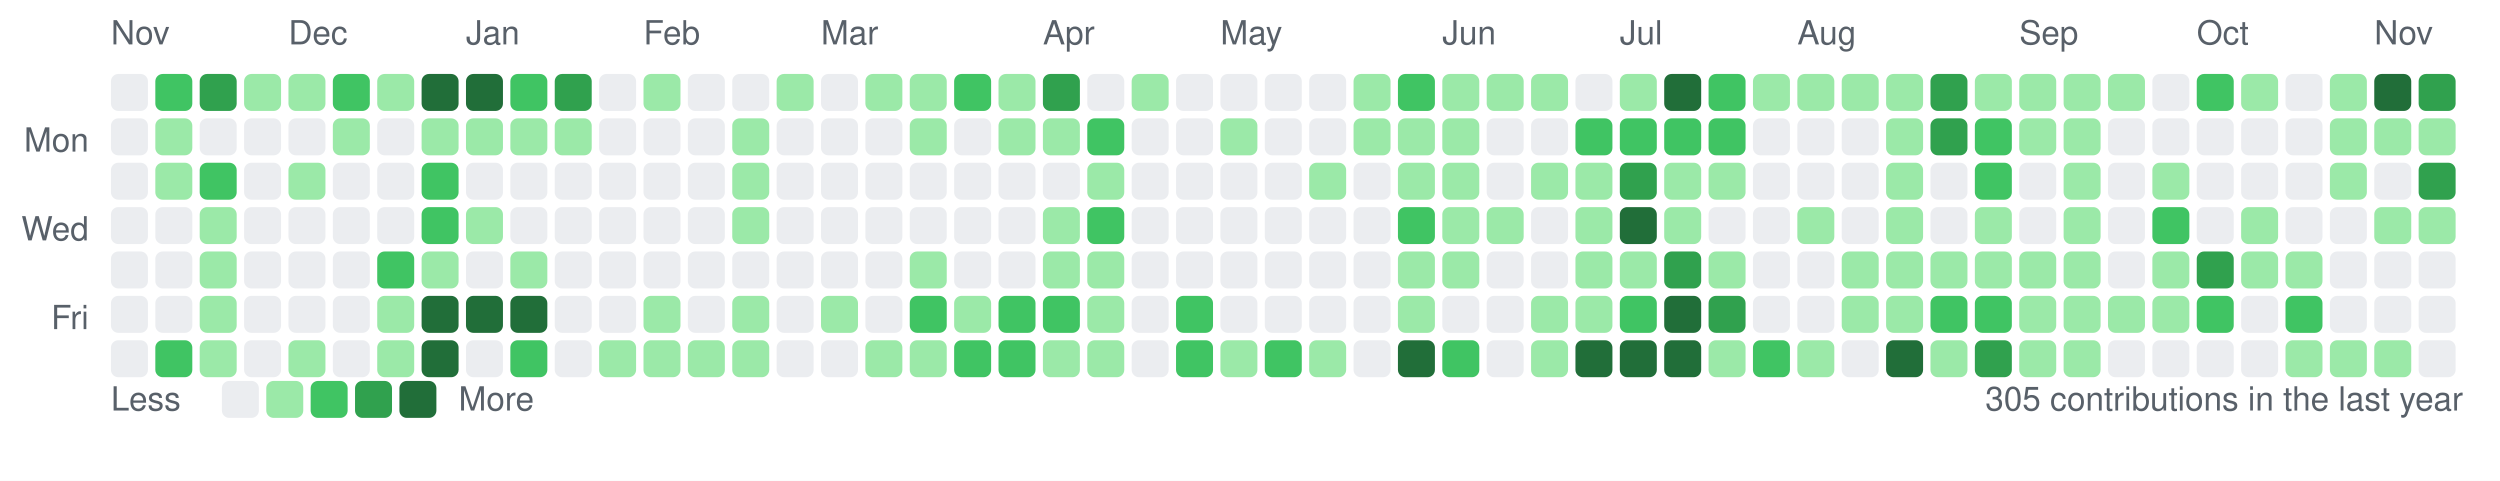
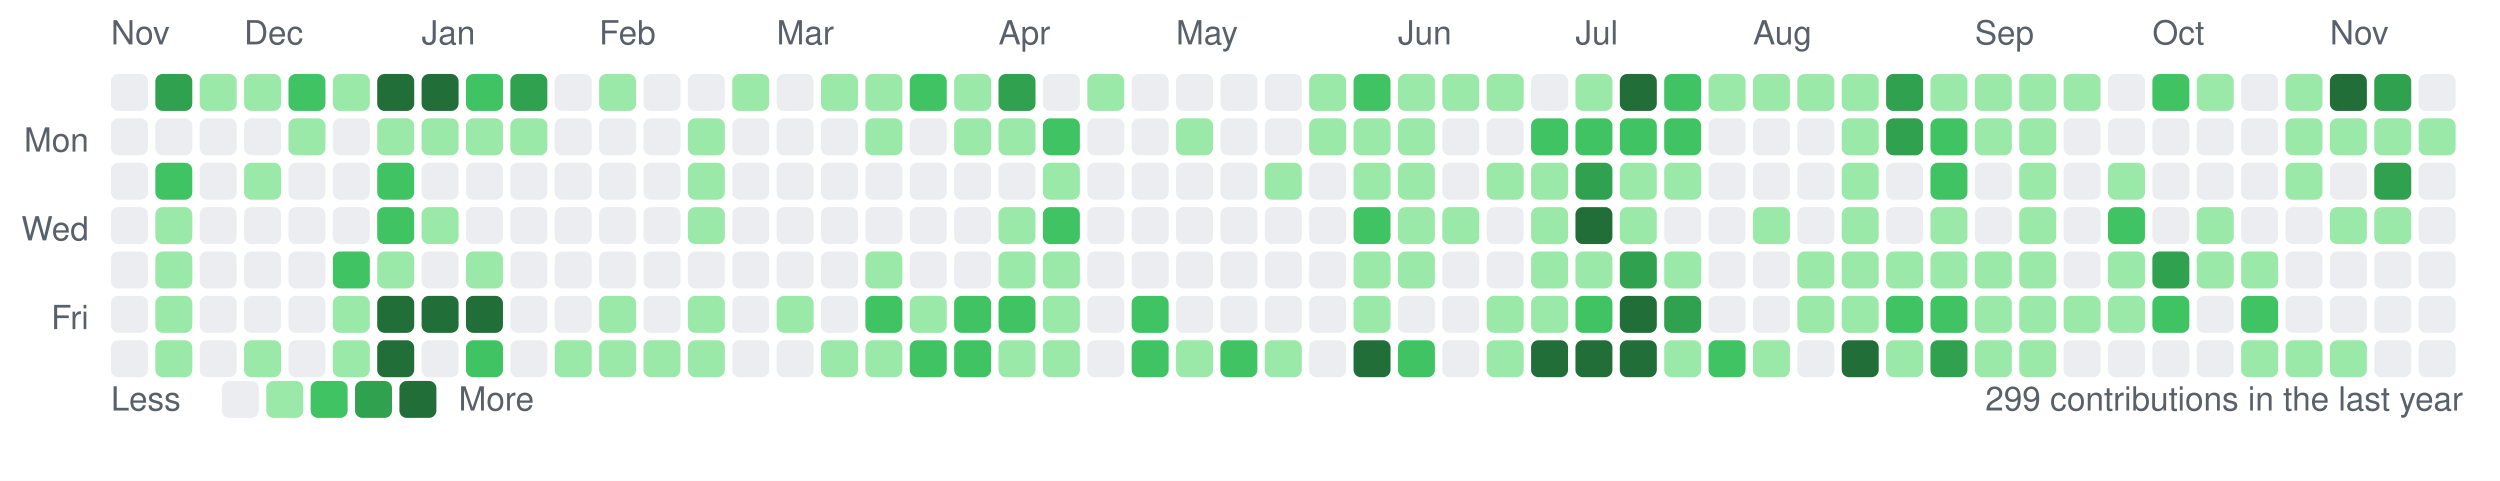
<svg xmlns="http://www.w3.org/2000/svg" width="676" height="130" viewBox="0 0 676 130" role="img" aria-label="cgycorey contribution graph">
  <rect width="676" height="130" fill="#ffffff" />
  <text x="24" y="41" font-size="9" text-anchor="end" fill="#586069" font-family="-apple-system,BlinkMacSystemFont,Segoe UI,Helvetica,Arial,sans-serif">Mon</text>
  <text x="24" y="65" font-size="9" text-anchor="end" fill="#586069" font-family="-apple-system,BlinkMacSystemFont,Segoe UI,Helvetica,Arial,sans-serif">Wed</text>
  <text x="24" y="89" font-size="9" text-anchor="end" fill="#586069" font-family="-apple-system,BlinkMacSystemFont,Segoe UI,Helvetica,Arial,sans-serif">Fri</text>
  <rect x="30" y="20" width="10" height="10" rx="2" fill="#ebedf0" />
  <rect x="30" y="32" width="10" height="10" rx="2" fill="#ebedf0" />
  <rect x="30" y="44" width="10" height="10" rx="2" fill="#ebedf0" />
  <rect x="30" y="56" width="10" height="10" rx="2" fill="#ebedf0" />
  <rect x="30" y="68" width="10" height="10" rx="2" fill="#ebedf0" />
  <rect x="30" y="80" width="10" height="10" rx="2" fill="#ebedf0" />
  <rect x="30" y="92" width="10" height="10" rx="2" fill="#ebedf0" />
-   <rect x="42" y="20" width="10" height="10" rx="2" fill="#40c463" />
-   <rect x="42" y="32" width="10" height="10" rx="2" fill="#9be9a8" />
-   <rect x="42" y="44" width="10" height="10" rx="2" fill="#9be9a8" />
-   <rect x="42" y="56" width="10" height="10" rx="2" fill="#ebedf0" />
-   <rect x="42" y="68" width="10" height="10" rx="2" fill="#ebedf0" />
-   <rect x="42" y="80" width="10" height="10" rx="2" fill="#ebedf0" />
-   <rect x="42" y="92" width="10" height="10" rx="2" fill="#40c463" />
-   <rect x="54" y="20" width="10" height="10" rx="2" fill="#30a14e" />
+   <rect x="42" y="20" width="10" height="10" rx="2" fill="#30a14e" />
+   <rect x="42" y="32" width="10" height="10" rx="2" fill="#ebedf0" />
+   <rect x="42" y="44" width="10" height="10" rx="2" fill="#40c463" />
+   <rect x="42" y="56" width="10" height="10" rx="2" fill="#9be9a8" />
+   <rect x="42" y="68" width="10" height="10" rx="2" fill="#9be9a8" />
+   <rect x="42" y="80" width="10" height="10" rx="2" fill="#9be9a8" />
+   <rect x="42" y="92" width="10" height="10" rx="2" fill="#9be9a8" />
+   <rect x="54" y="20" width="10" height="10" rx="2" fill="#9be9a8" />
  <rect x="54" y="32" width="10" height="10" rx="2" fill="#ebedf0" />
-   <rect x="54" y="44" width="10" height="10" rx="2" fill="#40c463" />
-   <rect x="54" y="56" width="10" height="10" rx="2" fill="#9be9a8" />
-   <rect x="54" y="68" width="10" height="10" rx="2" fill="#9be9a8" />
-   <rect x="54" y="80" width="10" height="10" rx="2" fill="#9be9a8" />
-   <rect x="54" y="92" width="10" height="10" rx="2" fill="#9be9a8" />
+   <rect x="54" y="44" width="10" height="10" rx="2" fill="#ebedf0" />
+   <rect x="54" y="56" width="10" height="10" rx="2" fill="#ebedf0" />
+   <rect x="54" y="68" width="10" height="10" rx="2" fill="#ebedf0" />
+   <rect x="54" y="80" width="10" height="10" rx="2" fill="#ebedf0" />
+   <rect x="54" y="92" width="10" height="10" rx="2" fill="#ebedf0" />
  <rect x="66" y="20" width="10" height="10" rx="2" fill="#9be9a8" />
  <rect x="66" y="32" width="10" height="10" rx="2" fill="#ebedf0" />
-   <rect x="66" y="44" width="10" height="10" rx="2" fill="#ebedf0" />
+   <rect x="66" y="44" width="10" height="10" rx="2" fill="#9be9a8" />
  <rect x="66" y="56" width="10" height="10" rx="2" fill="#ebedf0" />
  <rect x="66" y="68" width="10" height="10" rx="2" fill="#ebedf0" />
  <rect x="66" y="80" width="10" height="10" rx="2" fill="#ebedf0" />
-   <rect x="66" y="92" width="10" height="10" rx="2" fill="#ebedf0" />
-   <rect x="78" y="20" width="10" height="10" rx="2" fill="#9be9a8" />
-   <rect x="78" y="32" width="10" height="10" rx="2" fill="#ebedf0" />
-   <rect x="78" y="44" width="10" height="10" rx="2" fill="#9be9a8" />
+   <rect x="66" y="92" width="10" height="10" rx="2" fill="#9be9a8" />
+   <rect x="78" y="20" width="10" height="10" rx="2" fill="#40c463" />
+   <rect x="78" y="32" width="10" height="10" rx="2" fill="#9be9a8" />
+   <rect x="78" y="44" width="10" height="10" rx="2" fill="#ebedf0" />
  <rect x="78" y="56" width="10" height="10" rx="2" fill="#ebedf0" />
  <rect x="78" y="68" width="10" height="10" rx="2" fill="#ebedf0" />
  <rect x="78" y="80" width="10" height="10" rx="2" fill="#ebedf0" />
-   <rect x="78" y="92" width="10" height="10" rx="2" fill="#9be9a8" />
-   <rect x="90" y="20" width="10" height="10" rx="2" fill="#40c463" />
-   <rect x="90" y="32" width="10" height="10" rx="2" fill="#9be9a8" />
+   <rect x="78" y="92" width="10" height="10" rx="2" fill="#ebedf0" />
+   <rect x="90" y="20" width="10" height="10" rx="2" fill="#9be9a8" />
+   <rect x="90" y="32" width="10" height="10" rx="2" fill="#ebedf0" />
  <rect x="90" y="44" width="10" height="10" rx="2" fill="#ebedf0" />
  <rect x="90" y="56" width="10" height="10" rx="2" fill="#ebedf0" />
-   <rect x="90" y="68" width="10" height="10" rx="2" fill="#ebedf0" />
-   <rect x="90" y="80" width="10" height="10" rx="2" fill="#ebedf0" />
-   <rect x="90" y="92" width="10" height="10" rx="2" fill="#ebedf0" />
-   <rect x="102" y="20" width="10" height="10" rx="2" fill="#9be9a8" />
-   <rect x="102" y="32" width="10" height="10" rx="2" fill="#ebedf0" />
-   <rect x="102" y="44" width="10" height="10" rx="2" fill="#ebedf0" />
-   <rect x="102" y="56" width="10" height="10" rx="2" fill="#ebedf0" />
-   <rect x="102" y="68" width="10" height="10" rx="2" fill="#40c463" />
-   <rect x="102" y="80" width="10" height="10" rx="2" fill="#9be9a8" />
-   <rect x="102" y="92" width="10" height="10" rx="2" fill="#9be9a8" />
+   <rect x="90" y="68" width="10" height="10" rx="2" fill="#40c463" />
+   <rect x="90" y="80" width="10" height="10" rx="2" fill="#9be9a8" />
+   <rect x="90" y="92" width="10" height="10" rx="2" fill="#9be9a8" />
+   <rect x="102" y="20" width="10" height="10" rx="2" fill="#216e39" />
+   <rect x="102" y="32" width="10" height="10" rx="2" fill="#9be9a8" />
+   <rect x="102" y="44" width="10" height="10" rx="2" fill="#40c463" />
+   <rect x="102" y="56" width="10" height="10" rx="2" fill="#40c463" />
+   <rect x="102" y="68" width="10" height="10" rx="2" fill="#9be9a8" />
+   <rect x="102" y="80" width="10" height="10" rx="2" fill="#216e39" />
+   <rect x="102" y="92" width="10" height="10" rx="2" fill="#216e39" />
  <rect x="114" y="20" width="10" height="10" rx="2" fill="#216e39" />
  <rect x="114" y="32" width="10" height="10" rx="2" fill="#9be9a8" />
-   <rect x="114" y="44" width="10" height="10" rx="2" fill="#40c463" />
-   <rect x="114" y="56" width="10" height="10" rx="2" fill="#40c463" />
-   <rect x="114" y="68" width="10" height="10" rx="2" fill="#9be9a8" />
+   <rect x="114" y="44" width="10" height="10" rx="2" fill="#ebedf0" />
+   <rect x="114" y="56" width="10" height="10" rx="2" fill="#9be9a8" />
+   <rect x="114" y="68" width="10" height="10" rx="2" fill="#ebedf0" />
  <rect x="114" y="80" width="10" height="10" rx="2" fill="#216e39" />
-   <rect x="114" y="92" width="10" height="10" rx="2" fill="#216e39" />
-   <rect x="126" y="20" width="10" height="10" rx="2" fill="#216e39" />
+   <rect x="114" y="92" width="10" height="10" rx="2" fill="#ebedf0" />
+   <rect x="126" y="20" width="10" height="10" rx="2" fill="#40c463" />
  <rect x="126" y="32" width="10" height="10" rx="2" fill="#9be9a8" />
  <rect x="126" y="44" width="10" height="10" rx="2" fill="#ebedf0" />
-   <rect x="126" y="56" width="10" height="10" rx="2" fill="#9be9a8" />
-   <rect x="126" y="68" width="10" height="10" rx="2" fill="#ebedf0" />
+   <rect x="126" y="56" width="10" height="10" rx="2" fill="#ebedf0" />
+   <rect x="126" y="68" width="10" height="10" rx="2" fill="#9be9a8" />
  <rect x="126" y="80" width="10" height="10" rx="2" fill="#216e39" />
-   <rect x="126" y="92" width="10" height="10" rx="2" fill="#ebedf0" />
-   <rect x="138" y="20" width="10" height="10" rx="2" fill="#40c463" />
+   <rect x="126" y="92" width="10" height="10" rx="2" fill="#40c463" />
+   <rect x="138" y="20" width="10" height="10" rx="2" fill="#30a14e" />
  <rect x="138" y="32" width="10" height="10" rx="2" fill="#9be9a8" />
  <rect x="138" y="44" width="10" height="10" rx="2" fill="#ebedf0" />
  <rect x="138" y="56" width="10" height="10" rx="2" fill="#ebedf0" />
-   <rect x="138" y="68" width="10" height="10" rx="2" fill="#9be9a8" />
-   <rect x="138" y="80" width="10" height="10" rx="2" fill="#216e39" />
-   <rect x="138" y="92" width="10" height="10" rx="2" fill="#40c463" />
-   <rect x="150" y="20" width="10" height="10" rx="2" fill="#30a14e" />
-   <rect x="150" y="32" width="10" height="10" rx="2" fill="#9be9a8" />
+   <rect x="138" y="68" width="10" height="10" rx="2" fill="#ebedf0" />
+   <rect x="138" y="80" width="10" height="10" rx="2" fill="#ebedf0" />
+   <rect x="138" y="92" width="10" height="10" rx="2" fill="#ebedf0" />
+   <rect x="150" y="20" width="10" height="10" rx="2" fill="#ebedf0" />
+   <rect x="150" y="32" width="10" height="10" rx="2" fill="#ebedf0" />
  <rect x="150" y="44" width="10" height="10" rx="2" fill="#ebedf0" />
  <rect x="150" y="56" width="10" height="10" rx="2" fill="#ebedf0" />
  <rect x="150" y="68" width="10" height="10" rx="2" fill="#ebedf0" />
  <rect x="150" y="80" width="10" height="10" rx="2" fill="#ebedf0" />
-   <rect x="150" y="92" width="10" height="10" rx="2" fill="#ebedf0" />
-   <rect x="162" y="20" width="10" height="10" rx="2" fill="#ebedf0" />
+   <rect x="150" y="92" width="10" height="10" rx="2" fill="#9be9a8" />
+   <rect x="162" y="20" width="10" height="10" rx="2" fill="#9be9a8" />
  <rect x="162" y="32" width="10" height="10" rx="2" fill="#ebedf0" />
  <rect x="162" y="44" width="10" height="10" rx="2" fill="#ebedf0" />
  <rect x="162" y="56" width="10" height="10" rx="2" fill="#ebedf0" />
  <rect x="162" y="68" width="10" height="10" rx="2" fill="#ebedf0" />
-   <rect x="162" y="80" width="10" height="10" rx="2" fill="#ebedf0" />
+   <rect x="162" y="80" width="10" height="10" rx="2" fill="#9be9a8" />
  <rect x="162" y="92" width="10" height="10" rx="2" fill="#9be9a8" />
-   <rect x="174" y="20" width="10" height="10" rx="2" fill="#9be9a8" />
+   <rect x="174" y="20" width="10" height="10" rx="2" fill="#ebedf0" />
  <rect x="174" y="32" width="10" height="10" rx="2" fill="#ebedf0" />
  <rect x="174" y="44" width="10" height="10" rx="2" fill="#ebedf0" />
  <rect x="174" y="56" width="10" height="10" rx="2" fill="#ebedf0" />
  <rect x="174" y="68" width="10" height="10" rx="2" fill="#ebedf0" />
-   <rect x="174" y="80" width="10" height="10" rx="2" fill="#9be9a8" />
+   <rect x="174" y="80" width="10" height="10" rx="2" fill="#ebedf0" />
  <rect x="174" y="92" width="10" height="10" rx="2" fill="#9be9a8" />
  <rect x="186" y="20" width="10" height="10" rx="2" fill="#ebedf0" />
-   <rect x="186" y="32" width="10" height="10" rx="2" fill="#ebedf0" />
-   <rect x="186" y="44" width="10" height="10" rx="2" fill="#ebedf0" />
-   <rect x="186" y="56" width="10" height="10" rx="2" fill="#ebedf0" />
+   <rect x="186" y="32" width="10" height="10" rx="2" fill="#9be9a8" />
+   <rect x="186" y="44" width="10" height="10" rx="2" fill="#9be9a8" />
+   <rect x="186" y="56" width="10" height="10" rx="2" fill="#9be9a8" />
  <rect x="186" y="68" width="10" height="10" rx="2" fill="#ebedf0" />
-   <rect x="186" y="80" width="10" height="10" rx="2" fill="#ebedf0" />
+   <rect x="186" y="80" width="10" height="10" rx="2" fill="#9be9a8" />
  <rect x="186" y="92" width="10" height="10" rx="2" fill="#9be9a8" />
-   <rect x="198" y="20" width="10" height="10" rx="2" fill="#ebedf0" />
-   <rect x="198" y="32" width="10" height="10" rx="2" fill="#9be9a8" />
-   <rect x="198" y="44" width="10" height="10" rx="2" fill="#9be9a8" />
-   <rect x="198" y="56" width="10" height="10" rx="2" fill="#9be9a8" />
+   <rect x="198" y="20" width="10" height="10" rx="2" fill="#9be9a8" />
+   <rect x="198" y="32" width="10" height="10" rx="2" fill="#ebedf0" />
+   <rect x="198" y="44" width="10" height="10" rx="2" fill="#ebedf0" />
+   <rect x="198" y="56" width="10" height="10" rx="2" fill="#ebedf0" />
  <rect x="198" y="68" width="10" height="10" rx="2" fill="#ebedf0" />
-   <rect x="198" y="80" width="10" height="10" rx="2" fill="#9be9a8" />
-   <rect x="198" y="92" width="10" height="10" rx="2" fill="#9be9a8" />
-   <rect x="210" y="20" width="10" height="10" rx="2" fill="#9be9a8" />
+   <rect x="198" y="80" width="10" height="10" rx="2" fill="#ebedf0" />
+   <rect x="198" y="92" width="10" height="10" rx="2" fill="#ebedf0" />
+   <rect x="210" y="20" width="10" height="10" rx="2" fill="#ebedf0" />
  <rect x="210" y="32" width="10" height="10" rx="2" fill="#ebedf0" />
  <rect x="210" y="44" width="10" height="10" rx="2" fill="#ebedf0" />
  <rect x="210" y="56" width="10" height="10" rx="2" fill="#ebedf0" />
  <rect x="210" y="68" width="10" height="10" rx="2" fill="#ebedf0" />
-   <rect x="210" y="80" width="10" height="10" rx="2" fill="#ebedf0" />
+   <rect x="210" y="80" width="10" height="10" rx="2" fill="#9be9a8" />
  <rect x="210" y="92" width="10" height="10" rx="2" fill="#ebedf0" />
-   <rect x="222" y="20" width="10" height="10" rx="2" fill="#ebedf0" />
+   <rect x="222" y="20" width="10" height="10" rx="2" fill="#9be9a8" />
  <rect x="222" y="32" width="10" height="10" rx="2" fill="#ebedf0" />
  <rect x="222" y="44" width="10" height="10" rx="2" fill="#ebedf0" />
  <rect x="222" y="56" width="10" height="10" rx="2" fill="#ebedf0" />
  <rect x="222" y="68" width="10" height="10" rx="2" fill="#ebedf0" />
-   <rect x="222" y="80" width="10" height="10" rx="2" fill="#9be9a8" />
-   <rect x="222" y="92" width="10" height="10" rx="2" fill="#ebedf0" />
+   <rect x="222" y="80" width="10" height="10" rx="2" fill="#ebedf0" />
+   <rect x="222" y="92" width="10" height="10" rx="2" fill="#9be9a8" />
  <rect x="234" y="20" width="10" height="10" rx="2" fill="#9be9a8" />
-   <rect x="234" y="32" width="10" height="10" rx="2" fill="#ebedf0" />
+   <rect x="234" y="32" width="10" height="10" rx="2" fill="#9be9a8" />
  <rect x="234" y="44" width="10" height="10" rx="2" fill="#ebedf0" />
  <rect x="234" y="56" width="10" height="10" rx="2" fill="#ebedf0" />
-   <rect x="234" y="68" width="10" height="10" rx="2" fill="#ebedf0" />
-   <rect x="234" y="80" width="10" height="10" rx="2" fill="#ebedf0" />
+   <rect x="234" y="68" width="10" height="10" rx="2" fill="#9be9a8" />
+   <rect x="234" y="80" width="10" height="10" rx="2" fill="#40c463" />
  <rect x="234" y="92" width="10" height="10" rx="2" fill="#9be9a8" />
-   <rect x="246" y="20" width="10" height="10" rx="2" fill="#9be9a8" />
-   <rect x="246" y="32" width="10" height="10" rx="2" fill="#9be9a8" />
+   <rect x="246" y="20" width="10" height="10" rx="2" fill="#40c463" />
+   <rect x="246" y="32" width="10" height="10" rx="2" fill="#ebedf0" />
  <rect x="246" y="44" width="10" height="10" rx="2" fill="#ebedf0" />
  <rect x="246" y="56" width="10" height="10" rx="2" fill="#ebedf0" />
-   <rect x="246" y="68" width="10" height="10" rx="2" fill="#9be9a8" />
-   <rect x="246" y="80" width="10" height="10" rx="2" fill="#40c463" />
-   <rect x="246" y="92" width="10" height="10" rx="2" fill="#9be9a8" />
-   <rect x="258" y="20" width="10" height="10" rx="2" fill="#40c463" />
-   <rect x="258" y="32" width="10" height="10" rx="2" fill="#ebedf0" />
+   <rect x="246" y="68" width="10" height="10" rx="2" fill="#ebedf0" />
+   <rect x="246" y="80" width="10" height="10" rx="2" fill="#9be9a8" />
+   <rect x="246" y="92" width="10" height="10" rx="2" fill="#40c463" />
+   <rect x="258" y="20" width="10" height="10" rx="2" fill="#9be9a8" />
+   <rect x="258" y="32" width="10" height="10" rx="2" fill="#9be9a8" />
  <rect x="258" y="44" width="10" height="10" rx="2" fill="#ebedf0" />
  <rect x="258" y="56" width="10" height="10" rx="2" fill="#ebedf0" />
  <rect x="258" y="68" width="10" height="10" rx="2" fill="#ebedf0" />
-   <rect x="258" y="80" width="10" height="10" rx="2" fill="#9be9a8" />
+   <rect x="258" y="80" width="10" height="10" rx="2" fill="#40c463" />
  <rect x="258" y="92" width="10" height="10" rx="2" fill="#40c463" />
-   <rect x="270" y="20" width="10" height="10" rx="2" fill="#9be9a8" />
+   <rect x="270" y="20" width="10" height="10" rx="2" fill="#30a14e" />
  <rect x="270" y="32" width="10" height="10" rx="2" fill="#9be9a8" />
  <rect x="270" y="44" width="10" height="10" rx="2" fill="#ebedf0" />
-   <rect x="270" y="56" width="10" height="10" rx="2" fill="#ebedf0" />
-   <rect x="270" y="68" width="10" height="10" rx="2" fill="#ebedf0" />
+   <rect x="270" y="56" width="10" height="10" rx="2" fill="#9be9a8" />
+   <rect x="270" y="68" width="10" height="10" rx="2" fill="#9be9a8" />
  <rect x="270" y="80" width="10" height="10" rx="2" fill="#40c463" />
-   <rect x="270" y="92" width="10" height="10" rx="2" fill="#40c463" />
-   <rect x="282" y="20" width="10" height="10" rx="2" fill="#30a14e" />
-   <rect x="282" y="32" width="10" height="10" rx="2" fill="#9be9a8" />
-   <rect x="282" y="44" width="10" height="10" rx="2" fill="#ebedf0" />
-   <rect x="282" y="56" width="10" height="10" rx="2" fill="#9be9a8" />
+   <rect x="270" y="92" width="10" height="10" rx="2" fill="#9be9a8" />
+   <rect x="282" y="20" width="10" height="10" rx="2" fill="#ebedf0" />
+   <rect x="282" y="32" width="10" height="10" rx="2" fill="#40c463" />
+   <rect x="282" y="44" width="10" height="10" rx="2" fill="#9be9a8" />
+   <rect x="282" y="56" width="10" height="10" rx="2" fill="#40c463" />
  <rect x="282" y="68" width="10" height="10" rx="2" fill="#9be9a8" />
-   <rect x="282" y="80" width="10" height="10" rx="2" fill="#40c463" />
+   <rect x="282" y="80" width="10" height="10" rx="2" fill="#9be9a8" />
  <rect x="282" y="92" width="10" height="10" rx="2" fill="#9be9a8" />
-   <rect x="294" y="20" width="10" height="10" rx="2" fill="#ebedf0" />
-   <rect x="294" y="32" width="10" height="10" rx="2" fill="#40c463" />
-   <rect x="294" y="44" width="10" height="10" rx="2" fill="#9be9a8" />
-   <rect x="294" y="56" width="10" height="10" rx="2" fill="#40c463" />
-   <rect x="294" y="68" width="10" height="10" rx="2" fill="#9be9a8" />
-   <rect x="294" y="80" width="10" height="10" rx="2" fill="#9be9a8" />
-   <rect x="294" y="92" width="10" height="10" rx="2" fill="#9be9a8" />
-   <rect x="306" y="20" width="10" height="10" rx="2" fill="#9be9a8" />
+   <rect x="294" y="20" width="10" height="10" rx="2" fill="#9be9a8" />
+   <rect x="294" y="32" width="10" height="10" rx="2" fill="#ebedf0" />
+   <rect x="294" y="44" width="10" height="10" rx="2" fill="#ebedf0" />
+   <rect x="294" y="56" width="10" height="10" rx="2" fill="#ebedf0" />
+   <rect x="294" y="68" width="10" height="10" rx="2" fill="#ebedf0" />
+   <rect x="294" y="80" width="10" height="10" rx="2" fill="#ebedf0" />
+   <rect x="294" y="92" width="10" height="10" rx="2" fill="#ebedf0" />
+   <rect x="306" y="20" width="10" height="10" rx="2" fill="#ebedf0" />
  <rect x="306" y="32" width="10" height="10" rx="2" fill="#ebedf0" />
  <rect x="306" y="44" width="10" height="10" rx="2" fill="#ebedf0" />
  <rect x="306" y="56" width="10" height="10" rx="2" fill="#ebedf0" />
  <rect x="306" y="68" width="10" height="10" rx="2" fill="#ebedf0" />
-   <rect x="306" y="80" width="10" height="10" rx="2" fill="#ebedf0" />
-   <rect x="306" y="92" width="10" height="10" rx="2" fill="#ebedf0" />
+   <rect x="306" y="80" width="10" height="10" rx="2" fill="#40c463" />
+   <rect x="306" y="92" width="10" height="10" rx="2" fill="#40c463" />
  <rect x="318" y="20" width="10" height="10" rx="2" fill="#ebedf0" />
-   <rect x="318" y="32" width="10" height="10" rx="2" fill="#ebedf0" />
+   <rect x="318" y="32" width="10" height="10" rx="2" fill="#9be9a8" />
  <rect x="318" y="44" width="10" height="10" rx="2" fill="#ebedf0" />
  <rect x="318" y="56" width="10" height="10" rx="2" fill="#ebedf0" />
  <rect x="318" y="68" width="10" height="10" rx="2" fill="#ebedf0" />
-   <rect x="318" y="80" width="10" height="10" rx="2" fill="#40c463" />
-   <rect x="318" y="92" width="10" height="10" rx="2" fill="#40c463" />
+   <rect x="318" y="80" width="10" height="10" rx="2" fill="#ebedf0" />
+   <rect x="318" y="92" width="10" height="10" rx="2" fill="#9be9a8" />
  <rect x="330" y="20" width="10" height="10" rx="2" fill="#ebedf0" />
-   <rect x="330" y="32" width="10" height="10" rx="2" fill="#9be9a8" />
+   <rect x="330" y="32" width="10" height="10" rx="2" fill="#ebedf0" />
  <rect x="330" y="44" width="10" height="10" rx="2" fill="#ebedf0" />
  <rect x="330" y="56" width="10" height="10" rx="2" fill="#ebedf0" />
  <rect x="330" y="68" width="10" height="10" rx="2" fill="#ebedf0" />
  <rect x="330" y="80" width="10" height="10" rx="2" fill="#ebedf0" />
-   <rect x="330" y="92" width="10" height="10" rx="2" fill="#9be9a8" />
+   <rect x="330" y="92" width="10" height="10" rx="2" fill="#40c463" />
  <rect x="342" y="20" width="10" height="10" rx="2" fill="#ebedf0" />
  <rect x="342" y="32" width="10" height="10" rx="2" fill="#ebedf0" />
-   <rect x="342" y="44" width="10" height="10" rx="2" fill="#ebedf0" />
+   <rect x="342" y="44" width="10" height="10" rx="2" fill="#9be9a8" />
  <rect x="342" y="56" width="10" height="10" rx="2" fill="#ebedf0" />
  <rect x="342" y="68" width="10" height="10" rx="2" fill="#ebedf0" />
  <rect x="342" y="80" width="10" height="10" rx="2" fill="#ebedf0" />
-   <rect x="342" y="92" width="10" height="10" rx="2" fill="#40c463" />
-   <rect x="354" y="20" width="10" height="10" rx="2" fill="#ebedf0" />
-   <rect x="354" y="32" width="10" height="10" rx="2" fill="#ebedf0" />
-   <rect x="354" y="44" width="10" height="10" rx="2" fill="#9be9a8" />
+   <rect x="342" y="92" width="10" height="10" rx="2" fill="#9be9a8" />
+   <rect x="354" y="20" width="10" height="10" rx="2" fill="#9be9a8" />
+   <rect x="354" y="32" width="10" height="10" rx="2" fill="#9be9a8" />
+   <rect x="354" y="44" width="10" height="10" rx="2" fill="#ebedf0" />
  <rect x="354" y="56" width="10" height="10" rx="2" fill="#ebedf0" />
  <rect x="354" y="68" width="10" height="10" rx="2" fill="#ebedf0" />
  <rect x="354" y="80" width="10" height="10" rx="2" fill="#ebedf0" />
-   <rect x="354" y="92" width="10" height="10" rx="2" fill="#9be9a8" />
-   <rect x="366" y="20" width="10" height="10" rx="2" fill="#9be9a8" />
+   <rect x="354" y="92" width="10" height="10" rx="2" fill="#ebedf0" />
+   <rect x="366" y="20" width="10" height="10" rx="2" fill="#40c463" />
  <rect x="366" y="32" width="10" height="10" rx="2" fill="#9be9a8" />
-   <rect x="366" y="44" width="10" height="10" rx="2" fill="#ebedf0" />
-   <rect x="366" y="56" width="10" height="10" rx="2" fill="#ebedf0" />
-   <rect x="366" y="68" width="10" height="10" rx="2" fill="#ebedf0" />
-   <rect x="366" y="80" width="10" height="10" rx="2" fill="#ebedf0" />
-   <rect x="366" y="92" width="10" height="10" rx="2" fill="#ebedf0" />
-   <rect x="378" y="20" width="10" height="10" rx="2" fill="#40c463" />
+   <rect x="366" y="44" width="10" height="10" rx="2" fill="#9be9a8" />
+   <rect x="366" y="56" width="10" height="10" rx="2" fill="#40c463" />
+   <rect x="366" y="68" width="10" height="10" rx="2" fill="#9be9a8" />
+   <rect x="366" y="80" width="10" height="10" rx="2" fill="#9be9a8" />
+   <rect x="366" y="92" width="10" height="10" rx="2" fill="#216e39" />
+   <rect x="378" y="20" width="10" height="10" rx="2" fill="#9be9a8" />
  <rect x="378" y="32" width="10" height="10" rx="2" fill="#9be9a8" />
  <rect x="378" y="44" width="10" height="10" rx="2" fill="#9be9a8" />
-   <rect x="378" y="56" width="10" height="10" rx="2" fill="#40c463" />
+   <rect x="378" y="56" width="10" height="10" rx="2" fill="#9be9a8" />
  <rect x="378" y="68" width="10" height="10" rx="2" fill="#9be9a8" />
-   <rect x="378" y="80" width="10" height="10" rx="2" fill="#9be9a8" />
-   <rect x="378" y="92" width="10" height="10" rx="2" fill="#216e39" />
+   <rect x="378" y="80" width="10" height="10" rx="2" fill="#ebedf0" />
+   <rect x="378" y="92" width="10" height="10" rx="2" fill="#40c463" />
  <rect x="390" y="20" width="10" height="10" rx="2" fill="#9be9a8" />
-   <rect x="390" y="32" width="10" height="10" rx="2" fill="#9be9a8" />
-   <rect x="390" y="44" width="10" height="10" rx="2" fill="#9be9a8" />
+   <rect x="390" y="32" width="10" height="10" rx="2" fill="#ebedf0" />
+   <rect x="390" y="44" width="10" height="10" rx="2" fill="#ebedf0" />
  <rect x="390" y="56" width="10" height="10" rx="2" fill="#9be9a8" />
-   <rect x="390" y="68" width="10" height="10" rx="2" fill="#9be9a8" />
+   <rect x="390" y="68" width="10" height="10" rx="2" fill="#ebedf0" />
  <rect x="390" y="80" width="10" height="10" rx="2" fill="#ebedf0" />
-   <rect x="390" y="92" width="10" height="10" rx="2" fill="#40c463" />
+   <rect x="390" y="92" width="10" height="10" rx="2" fill="#ebedf0" />
  <rect x="402" y="20" width="10" height="10" rx="2" fill="#9be9a8" />
  <rect x="402" y="32" width="10" height="10" rx="2" fill="#ebedf0" />
-   <rect x="402" y="44" width="10" height="10" rx="2" fill="#ebedf0" />
-   <rect x="402" y="56" width="10" height="10" rx="2" fill="#9be9a8" />
+   <rect x="402" y="44" width="10" height="10" rx="2" fill="#9be9a8" />
+   <rect x="402" y="56" width="10" height="10" rx="2" fill="#ebedf0" />
  <rect x="402" y="68" width="10" height="10" rx="2" fill="#ebedf0" />
-   <rect x="402" y="80" width="10" height="10" rx="2" fill="#ebedf0" />
-   <rect x="402" y="92" width="10" height="10" rx="2" fill="#ebedf0" />
-   <rect x="414" y="20" width="10" height="10" rx="2" fill="#9be9a8" />
-   <rect x="414" y="32" width="10" height="10" rx="2" fill="#ebedf0" />
+   <rect x="402" y="80" width="10" height="10" rx="2" fill="#9be9a8" />
+   <rect x="402" y="92" width="10" height="10" rx="2" fill="#9be9a8" />
+   <rect x="414" y="20" width="10" height="10" rx="2" fill="#ebedf0" />
+   <rect x="414" y="32" width="10" height="10" rx="2" fill="#40c463" />
  <rect x="414" y="44" width="10" height="10" rx="2" fill="#9be9a8" />
-   <rect x="414" y="56" width="10" height="10" rx="2" fill="#ebedf0" />
-   <rect x="414" y="68" width="10" height="10" rx="2" fill="#ebedf0" />
+   <rect x="414" y="56" width="10" height="10" rx="2" fill="#9be9a8" />
+   <rect x="414" y="68" width="10" height="10" rx="2" fill="#9be9a8" />
  <rect x="414" y="80" width="10" height="10" rx="2" fill="#9be9a8" />
-   <rect x="414" y="92" width="10" height="10" rx="2" fill="#9be9a8" />
-   <rect x="426" y="20" width="10" height="10" rx="2" fill="#ebedf0" />
+   <rect x="414" y="92" width="10" height="10" rx="2" fill="#216e39" />
+   <rect x="426" y="20" width="10" height="10" rx="2" fill="#9be9a8" />
  <rect x="426" y="32" width="10" height="10" rx="2" fill="#40c463" />
-   <rect x="426" y="44" width="10" height="10" rx="2" fill="#9be9a8" />
-   <rect x="426" y="56" width="10" height="10" rx="2" fill="#9be9a8" />
+   <rect x="426" y="44" width="10" height="10" rx="2" fill="#30a14e" />
+   <rect x="426" y="56" width="10" height="10" rx="2" fill="#216e39" />
  <rect x="426" y="68" width="10" height="10" rx="2" fill="#9be9a8" />
-   <rect x="426" y="80" width="10" height="10" rx="2" fill="#9be9a8" />
+   <rect x="426" y="80" width="10" height="10" rx="2" fill="#40c463" />
  <rect x="426" y="92" width="10" height="10" rx="2" fill="#216e39" />
-   <rect x="438" y="20" width="10" height="10" rx="2" fill="#9be9a8" />
+   <rect x="438" y="20" width="10" height="10" rx="2" fill="#216e39" />
  <rect x="438" y="32" width="10" height="10" rx="2" fill="#40c463" />
-   <rect x="438" y="44" width="10" height="10" rx="2" fill="#30a14e" />
-   <rect x="438" y="56" width="10" height="10" rx="2" fill="#216e39" />
-   <rect x="438" y="68" width="10" height="10" rx="2" fill="#9be9a8" />
-   <rect x="438" y="80" width="10" height="10" rx="2" fill="#40c463" />
+   <rect x="438" y="44" width="10" height="10" rx="2" fill="#9be9a8" />
+   <rect x="438" y="56" width="10" height="10" rx="2" fill="#9be9a8" />
+   <rect x="438" y="68" width="10" height="10" rx="2" fill="#30a14e" />
+   <rect x="438" y="80" width="10" height="10" rx="2" fill="#216e39" />
  <rect x="438" y="92" width="10" height="10" rx="2" fill="#216e39" />
-   <rect x="450" y="20" width="10" height="10" rx="2" fill="#216e39" />
+   <rect x="450" y="20" width="10" height="10" rx="2" fill="#40c463" />
  <rect x="450" y="32" width="10" height="10" rx="2" fill="#40c463" />
  <rect x="450" y="44" width="10" height="10" rx="2" fill="#9be9a8" />
-   <rect x="450" y="56" width="10" height="10" rx="2" fill="#9be9a8" />
-   <rect x="450" y="68" width="10" height="10" rx="2" fill="#30a14e" />
-   <rect x="450" y="80" width="10" height="10" rx="2" fill="#216e39" />
-   <rect x="450" y="92" width="10" height="10" rx="2" fill="#216e39" />
-   <rect x="462" y="20" width="10" height="10" rx="2" fill="#40c463" />
-   <rect x="462" y="32" width="10" height="10" rx="2" fill="#40c463" />
-   <rect x="462" y="44" width="10" height="10" rx="2" fill="#9be9a8" />
+   <rect x="450" y="56" width="10" height="10" rx="2" fill="#ebedf0" />
+   <rect x="450" y="68" width="10" height="10" rx="2" fill="#9be9a8" />
+   <rect x="450" y="80" width="10" height="10" rx="2" fill="#30a14e" />
+   <rect x="450" y="92" width="10" height="10" rx="2" fill="#9be9a8" />
+   <rect x="462" y="20" width="10" height="10" rx="2" fill="#9be9a8" />
+   <rect x="462" y="32" width="10" height="10" rx="2" fill="#ebedf0" />
+   <rect x="462" y="44" width="10" height="10" rx="2" fill="#ebedf0" />
  <rect x="462" y="56" width="10" height="10" rx="2" fill="#ebedf0" />
-   <rect x="462" y="68" width="10" height="10" rx="2" fill="#9be9a8" />
-   <rect x="462" y="80" width="10" height="10" rx="2" fill="#30a14e" />
-   <rect x="462" y="92" width="10" height="10" rx="2" fill="#9be9a8" />
+   <rect x="462" y="68" width="10" height="10" rx="2" fill="#ebedf0" />
+   <rect x="462" y="80" width="10" height="10" rx="2" fill="#ebedf0" />
+   <rect x="462" y="92" width="10" height="10" rx="2" fill="#40c463" />
  <rect x="474" y="20" width="10" height="10" rx="2" fill="#9be9a8" />
  <rect x="474" y="32" width="10" height="10" rx="2" fill="#ebedf0" />
  <rect x="474" y="44" width="10" height="10" rx="2" fill="#ebedf0" />
-   <rect x="474" y="56" width="10" height="10" rx="2" fill="#ebedf0" />
+   <rect x="474" y="56" width="10" height="10" rx="2" fill="#9be9a8" />
  <rect x="474" y="68" width="10" height="10" rx="2" fill="#ebedf0" />
  <rect x="474" y="80" width="10" height="10" rx="2" fill="#ebedf0" />
-   <rect x="474" y="92" width="10" height="10" rx="2" fill="#40c463" />
+   <rect x="474" y="92" width="10" height="10" rx="2" fill="#9be9a8" />
  <rect x="486" y="20" width="10" height="10" rx="2" fill="#9be9a8" />
  <rect x="486" y="32" width="10" height="10" rx="2" fill="#ebedf0" />
  <rect x="486" y="44" width="10" height="10" rx="2" fill="#ebedf0" />
-   <rect x="486" y="56" width="10" height="10" rx="2" fill="#9be9a8" />
-   <rect x="486" y="68" width="10" height="10" rx="2" fill="#ebedf0" />
-   <rect x="486" y="80" width="10" height="10" rx="2" fill="#ebedf0" />
-   <rect x="486" y="92" width="10" height="10" rx="2" fill="#9be9a8" />
+   <rect x="486" y="56" width="10" height="10" rx="2" fill="#ebedf0" />
+   <rect x="486" y="68" width="10" height="10" rx="2" fill="#9be9a8" />
+   <rect x="486" y="80" width="10" height="10" rx="2" fill="#9be9a8" />
+   <rect x="486" y="92" width="10" height="10" rx="2" fill="#ebedf0" />
  <rect x="498" y="20" width="10" height="10" rx="2" fill="#9be9a8" />
-   <rect x="498" y="32" width="10" height="10" rx="2" fill="#ebedf0" />
-   <rect x="498" y="44" width="10" height="10" rx="2" fill="#ebedf0" />
-   <rect x="498" y="56" width="10" height="10" rx="2" fill="#ebedf0" />
+   <rect x="498" y="32" width="10" height="10" rx="2" fill="#9be9a8" />
+   <rect x="498" y="44" width="10" height="10" rx="2" fill="#9be9a8" />
+   <rect x="498" y="56" width="10" height="10" rx="2" fill="#9be9a8" />
  <rect x="498" y="68" width="10" height="10" rx="2" fill="#9be9a8" />
  <rect x="498" y="80" width="10" height="10" rx="2" fill="#9be9a8" />
-   <rect x="498" y="92" width="10" height="10" rx="2" fill="#ebedf0" />
-   <rect x="510" y="20" width="10" height="10" rx="2" fill="#9be9a8" />
-   <rect x="510" y="32" width="10" height="10" rx="2" fill="#9be9a8" />
-   <rect x="510" y="44" width="10" height="10" rx="2" fill="#9be9a8" />
-   <rect x="510" y="56" width="10" height="10" rx="2" fill="#9be9a8" />
+   <rect x="498" y="92" width="10" height="10" rx="2" fill="#216e39" />
+   <rect x="510" y="20" width="10" height="10" rx="2" fill="#30a14e" />
+   <rect x="510" y="32" width="10" height="10" rx="2" fill="#30a14e" />
+   <rect x="510" y="44" width="10" height="10" rx="2" fill="#ebedf0" />
+   <rect x="510" y="56" width="10" height="10" rx="2" fill="#ebedf0" />
  <rect x="510" y="68" width="10" height="10" rx="2" fill="#9be9a8" />
-   <rect x="510" y="80" width="10" height="10" rx="2" fill="#9be9a8" />
-   <rect x="510" y="92" width="10" height="10" rx="2" fill="#216e39" />
-   <rect x="522" y="20" width="10" height="10" rx="2" fill="#30a14e" />
-   <rect x="522" y="32" width="10" height="10" rx="2" fill="#30a14e" />
-   <rect x="522" y="44" width="10" height="10" rx="2" fill="#ebedf0" />
-   <rect x="522" y="56" width="10" height="10" rx="2" fill="#ebedf0" />
+   <rect x="510" y="80" width="10" height="10" rx="2" fill="#40c463" />
+   <rect x="510" y="92" width="10" height="10" rx="2" fill="#9be9a8" />
+   <rect x="522" y="20" width="10" height="10" rx="2" fill="#9be9a8" />
+   <rect x="522" y="32" width="10" height="10" rx="2" fill="#40c463" />
+   <rect x="522" y="44" width="10" height="10" rx="2" fill="#40c463" />
+   <rect x="522" y="56" width="10" height="10" rx="2" fill="#9be9a8" />
  <rect x="522" y="68" width="10" height="10" rx="2" fill="#9be9a8" />
  <rect x="522" y="80" width="10" height="10" rx="2" fill="#40c463" />
-   <rect x="522" y="92" width="10" height="10" rx="2" fill="#9be9a8" />
+   <rect x="522" y="92" width="10" height="10" rx="2" fill="#30a14e" />
  <rect x="534" y="20" width="10" height="10" rx="2" fill="#9be9a8" />
-   <rect x="534" y="32" width="10" height="10" rx="2" fill="#40c463" />
-   <rect x="534" y="44" width="10" height="10" rx="2" fill="#40c463" />
-   <rect x="534" y="56" width="10" height="10" rx="2" fill="#9be9a8" />
+   <rect x="534" y="32" width="10" height="10" rx="2" fill="#9be9a8" />
+   <rect x="534" y="44" width="10" height="10" rx="2" fill="#ebedf0" />
+   <rect x="534" y="56" width="10" height="10" rx="2" fill="#ebedf0" />
  <rect x="534" y="68" width="10" height="10" rx="2" fill="#9be9a8" />
-   <rect x="534" y="80" width="10" height="10" rx="2" fill="#40c463" />
-   <rect x="534" y="92" width="10" height="10" rx="2" fill="#30a14e" />
+   <rect x="534" y="80" width="10" height="10" rx="2" fill="#9be9a8" />
+   <rect x="534" y="92" width="10" height="10" rx="2" fill="#9be9a8" />
  <rect x="546" y="20" width="10" height="10" rx="2" fill="#9be9a8" />
  <rect x="546" y="32" width="10" height="10" rx="2" fill="#9be9a8" />
-   <rect x="546" y="44" width="10" height="10" rx="2" fill="#ebedf0" />
-   <rect x="546" y="56" width="10" height="10" rx="2" fill="#ebedf0" />
+   <rect x="546" y="44" width="10" height="10" rx="2" fill="#9be9a8" />
+   <rect x="546" y="56" width="10" height="10" rx="2" fill="#9be9a8" />
  <rect x="546" y="68" width="10" height="10" rx="2" fill="#9be9a8" />
  <rect x="546" y="80" width="10" height="10" rx="2" fill="#9be9a8" />
  <rect x="546" y="92" width="10" height="10" rx="2" fill="#9be9a8" />
  <rect x="558" y="20" width="10" height="10" rx="2" fill="#9be9a8" />
-   <rect x="558" y="32" width="10" height="10" rx="2" fill="#9be9a8" />
-   <rect x="558" y="44" width="10" height="10" rx="2" fill="#9be9a8" />
-   <rect x="558" y="56" width="10" height="10" rx="2" fill="#9be9a8" />
-   <rect x="558" y="68" width="10" height="10" rx="2" fill="#9be9a8" />
+   <rect x="558" y="32" width="10" height="10" rx="2" fill="#ebedf0" />
+   <rect x="558" y="44" width="10" height="10" rx="2" fill="#ebedf0" />
+   <rect x="558" y="56" width="10" height="10" rx="2" fill="#ebedf0" />
+   <rect x="558" y="68" width="10" height="10" rx="2" fill="#ebedf0" />
  <rect x="558" y="80" width="10" height="10" rx="2" fill="#9be9a8" />
-   <rect x="558" y="92" width="10" height="10" rx="2" fill="#9be9a8" />
-   <rect x="570" y="20" width="10" height="10" rx="2" fill="#9be9a8" />
+   <rect x="558" y="92" width="10" height="10" rx="2" fill="#ebedf0" />
+   <rect x="570" y="20" width="10" height="10" rx="2" fill="#ebedf0" />
  <rect x="570" y="32" width="10" height="10" rx="2" fill="#ebedf0" />
-   <rect x="570" y="44" width="10" height="10" rx="2" fill="#ebedf0" />
-   <rect x="570" y="56" width="10" height="10" rx="2" fill="#ebedf0" />
-   <rect x="570" y="68" width="10" height="10" rx="2" fill="#ebedf0" />
+   <rect x="570" y="44" width="10" height="10" rx="2" fill="#9be9a8" />
+   <rect x="570" y="56" width="10" height="10" rx="2" fill="#40c463" />
+   <rect x="570" y="68" width="10" height="10" rx="2" fill="#9be9a8" />
  <rect x="570" y="80" width="10" height="10" rx="2" fill="#9be9a8" />
  <rect x="570" y="92" width="10" height="10" rx="2" fill="#ebedf0" />
-   <rect x="582" y="20" width="10" height="10" rx="2" fill="#ebedf0" />
+   <rect x="582" y="20" width="10" height="10" rx="2" fill="#40c463" />
  <rect x="582" y="32" width="10" height="10" rx="2" fill="#ebedf0" />
-   <rect x="582" y="44" width="10" height="10" rx="2" fill="#9be9a8" />
-   <rect x="582" y="56" width="10" height="10" rx="2" fill="#40c463" />
-   <rect x="582" y="68" width="10" height="10" rx="2" fill="#9be9a8" />
-   <rect x="582" y="80" width="10" height="10" rx="2" fill="#9be9a8" />
+   <rect x="582" y="44" width="10" height="10" rx="2" fill="#ebedf0" />
+   <rect x="582" y="56" width="10" height="10" rx="2" fill="#ebedf0" />
+   <rect x="582" y="68" width="10" height="10" rx="2" fill="#30a14e" />
+   <rect x="582" y="80" width="10" height="10" rx="2" fill="#40c463" />
  <rect x="582" y="92" width="10" height="10" rx="2" fill="#ebedf0" />
-   <rect x="594" y="20" width="10" height="10" rx="2" fill="#40c463" />
+   <rect x="594" y="20" width="10" height="10" rx="2" fill="#9be9a8" />
  <rect x="594" y="32" width="10" height="10" rx="2" fill="#ebedf0" />
  <rect x="594" y="44" width="10" height="10" rx="2" fill="#ebedf0" />
-   <rect x="594" y="56" width="10" height="10" rx="2" fill="#ebedf0" />
-   <rect x="594" y="68" width="10" height="10" rx="2" fill="#30a14e" />
-   <rect x="594" y="80" width="10" height="10" rx="2" fill="#40c463" />
+   <rect x="594" y="56" width="10" height="10" rx="2" fill="#9be9a8" />
+   <rect x="594" y="68" width="10" height="10" rx="2" fill="#9be9a8" />
+   <rect x="594" y="80" width="10" height="10" rx="2" fill="#ebedf0" />
  <rect x="594" y="92" width="10" height="10" rx="2" fill="#ebedf0" />
-   <rect x="606" y="20" width="10" height="10" rx="2" fill="#9be9a8" />
+   <rect x="606" y="20" width="10" height="10" rx="2" fill="#ebedf0" />
  <rect x="606" y="32" width="10" height="10" rx="2" fill="#ebedf0" />
  <rect x="606" y="44" width="10" height="10" rx="2" fill="#ebedf0" />
-   <rect x="606" y="56" width="10" height="10" rx="2" fill="#9be9a8" />
+   <rect x="606" y="56" width="10" height="10" rx="2" fill="#ebedf0" />
  <rect x="606" y="68" width="10" height="10" rx="2" fill="#9be9a8" />
-   <rect x="606" y="80" width="10" height="10" rx="2" fill="#ebedf0" />
-   <rect x="606" y="92" width="10" height="10" rx="2" fill="#ebedf0" />
-   <rect x="618" y="20" width="10" height="10" rx="2" fill="#ebedf0" />
-   <rect x="618" y="32" width="10" height="10" rx="2" fill="#ebedf0" />
-   <rect x="618" y="44" width="10" height="10" rx="2" fill="#ebedf0" />
+   <rect x="606" y="80" width="10" height="10" rx="2" fill="#40c463" />
+   <rect x="606" y="92" width="10" height="10" rx="2" fill="#9be9a8" />
+   <rect x="618" y="20" width="10" height="10" rx="2" fill="#9be9a8" />
+   <rect x="618" y="32" width="10" height="10" rx="2" fill="#9be9a8" />
+   <rect x="618" y="44" width="10" height="10" rx="2" fill="#9be9a8" />
  <rect x="618" y="56" width="10" height="10" rx="2" fill="#ebedf0" />
-   <rect x="618" y="68" width="10" height="10" rx="2" fill="#9be9a8" />
-   <rect x="618" y="80" width="10" height="10" rx="2" fill="#40c463" />
+   <rect x="618" y="68" width="10" height="10" rx="2" fill="#ebedf0" />
+   <rect x="618" y="80" width="10" height="10" rx="2" fill="#ebedf0" />
  <rect x="618" y="92" width="10" height="10" rx="2" fill="#9be9a8" />
-   <rect x="630" y="20" width="10" height="10" rx="2" fill="#9be9a8" />
+   <rect x="630" y="20" width="10" height="10" rx="2" fill="#216e39" />
  <rect x="630" y="32" width="10" height="10" rx="2" fill="#9be9a8" />
-   <rect x="630" y="44" width="10" height="10" rx="2" fill="#9be9a8" />
-   <rect x="630" y="56" width="10" height="10" rx="2" fill="#ebedf0" />
+   <rect x="630" y="44" width="10" height="10" rx="2" fill="#ebedf0" />
+   <rect x="630" y="56" width="10" height="10" rx="2" fill="#9be9a8" />
  <rect x="630" y="68" width="10" height="10" rx="2" fill="#ebedf0" />
  <rect x="630" y="80" width="10" height="10" rx="2" fill="#ebedf0" />
  <rect x="630" y="92" width="10" height="10" rx="2" fill="#9be9a8" />
-   <rect x="642" y="20" width="10" height="10" rx="2" fill="#216e39" />
+   <rect x="642" y="20" width="10" height="10" rx="2" fill="#30a14e" />
  <rect x="642" y="32" width="10" height="10" rx="2" fill="#9be9a8" />
-   <rect x="642" y="44" width="10" height="10" rx="2" fill="#ebedf0" />
+   <rect x="642" y="44" width="10" height="10" rx="2" fill="#30a14e" />
  <rect x="642" y="56" width="10" height="10" rx="2" fill="#9be9a8" />
  <rect x="642" y="68" width="10" height="10" rx="2" fill="#ebedf0" />
  <rect x="642" y="80" width="10" height="10" rx="2" fill="#ebedf0" />
-   <rect x="642" y="92" width="10" height="10" rx="2" fill="#9be9a8" />
-   <rect x="654" y="20" width="10" height="10" rx="2" fill="#30a14e" />
+   <rect x="642" y="92" width="10" height="10" rx="2" fill="#ebedf0" />
+   <rect x="654" y="20" width="10" height="10" rx="2" fill="#ebedf0" />
  <rect x="654" y="32" width="10" height="10" rx="2" fill="#9be9a8" />
-   <rect x="654" y="44" width="10" height="10" rx="2" fill="#30a14e" />
-   <rect x="654" y="56" width="10" height="10" rx="2" fill="#9be9a8" />
+   <rect x="654" y="44" width="10" height="10" rx="2" fill="#ebedf0" />
+   <rect x="654" y="56" width="10" height="10" rx="2" fill="#ebedf0" />
  <rect x="654" y="68" width="10" height="10" rx="2" fill="#ebedf0" />
  <rect x="654" y="80" width="10" height="10" rx="2" fill="#ebedf0" />
  <rect x="654" y="92" width="10" height="10" rx="2" fill="#ebedf0" />
  <text x="30" y="111" font-size="9" fill="#586069" font-family="-apple-system,BlinkMacSystemFont,Segoe UI,Helvetica,Arial,sans-serif">Less</text>
  <rect x="60" y="103" width="10" height="10" rx="2" fill="#ebedf0" />
  <rect x="72" y="103" width="10" height="10" rx="2" fill="#9be9a8" />
  <rect x="84" y="103" width="10" height="10" rx="2" fill="#40c463" />
  <rect x="96" y="103" width="10" height="10" rx="2" fill="#30a14e" />
  <rect x="108" y="103" width="10" height="10" rx="2" fill="#216e39" />
  <text x="124" y="111" font-size="9" fill="#586069" font-family="-apple-system,BlinkMacSystemFont,Segoe UI,Helvetica,Arial,sans-serif">More</text>
-   <text x="666" y="111" font-size="9" text-anchor="end" fill="#586069" font-family="-apple-system,BlinkMacSystemFont,Segoe UI,Helvetica,Arial,sans-serif">305 contributions in the last year</text>
+   <text x="666" y="111" font-size="9" text-anchor="end" fill="#586069" font-family="-apple-system,BlinkMacSystemFont,Segoe UI,Helvetica,Arial,sans-serif">299 contributions in the last year</text>
  <text x="30" y="12" font-size="9" fill="#586069" font-family="-apple-system,BlinkMacSystemFont,Segoe UI,Helvetica,Arial,sans-serif">Nov</text>
-   <text x="78" y="12" font-size="9" fill="#586069" font-family="-apple-system,BlinkMacSystemFont,Segoe UI,Helvetica,Arial,sans-serif">Dec</text>
-   <text x="126" y="12" font-size="9" fill="#586069" font-family="-apple-system,BlinkMacSystemFont,Segoe UI,Helvetica,Arial,sans-serif">Jan</text>
-   <text x="174" y="12" font-size="9" fill="#586069" font-family="-apple-system,BlinkMacSystemFont,Segoe UI,Helvetica,Arial,sans-serif">Feb</text>
-   <text x="222" y="12" font-size="9" fill="#586069" font-family="-apple-system,BlinkMacSystemFont,Segoe UI,Helvetica,Arial,sans-serif">Mar</text>
-   <text x="282" y="12" font-size="9" fill="#586069" font-family="-apple-system,BlinkMacSystemFont,Segoe UI,Helvetica,Arial,sans-serif">Apr</text>
-   <text x="330" y="12" font-size="9" fill="#586069" font-family="-apple-system,BlinkMacSystemFont,Segoe UI,Helvetica,Arial,sans-serif">May</text>
-   <text x="390" y="12" font-size="9" fill="#586069" font-family="-apple-system,BlinkMacSystemFont,Segoe UI,Helvetica,Arial,sans-serif">Jun</text>
-   <text x="438" y="12" font-size="9" fill="#586069" font-family="-apple-system,BlinkMacSystemFont,Segoe UI,Helvetica,Arial,sans-serif">Jul</text>
-   <text x="486" y="12" font-size="9" fill="#586069" font-family="-apple-system,BlinkMacSystemFont,Segoe UI,Helvetica,Arial,sans-serif">Aug</text>
-   <text x="546" y="12" font-size="9" fill="#586069" font-family="-apple-system,BlinkMacSystemFont,Segoe UI,Helvetica,Arial,sans-serif">Sep</text>
-   <text x="594" y="12" font-size="9" fill="#586069" font-family="-apple-system,BlinkMacSystemFont,Segoe UI,Helvetica,Arial,sans-serif">Oct</text>
-   <text x="642" y="12" font-size="9" fill="#586069" font-family="-apple-system,BlinkMacSystemFont,Segoe UI,Helvetica,Arial,sans-serif">Nov</text>
+   <text x="66" y="12" font-size="9" fill="#586069" font-family="-apple-system,BlinkMacSystemFont,Segoe UI,Helvetica,Arial,sans-serif">Dec</text>
+   <text x="114" y="12" font-size="9" fill="#586069" font-family="-apple-system,BlinkMacSystemFont,Segoe UI,Helvetica,Arial,sans-serif">Jan</text>
+   <text x="162" y="12" font-size="9" fill="#586069" font-family="-apple-system,BlinkMacSystemFont,Segoe UI,Helvetica,Arial,sans-serif">Feb</text>
+   <text x="210" y="12" font-size="9" fill="#586069" font-family="-apple-system,BlinkMacSystemFont,Segoe UI,Helvetica,Arial,sans-serif">Mar</text>
+   <text x="270" y="12" font-size="9" fill="#586069" font-family="-apple-system,BlinkMacSystemFont,Segoe UI,Helvetica,Arial,sans-serif">Apr</text>
+   <text x="318" y="12" font-size="9" fill="#586069" font-family="-apple-system,BlinkMacSystemFont,Segoe UI,Helvetica,Arial,sans-serif">May</text>
+   <text x="378" y="12" font-size="9" fill="#586069" font-family="-apple-system,BlinkMacSystemFont,Segoe UI,Helvetica,Arial,sans-serif">Jun</text>
+   <text x="426" y="12" font-size="9" fill="#586069" font-family="-apple-system,BlinkMacSystemFont,Segoe UI,Helvetica,Arial,sans-serif">Jul</text>
+   <text x="474" y="12" font-size="9" fill="#586069" font-family="-apple-system,BlinkMacSystemFont,Segoe UI,Helvetica,Arial,sans-serif">Aug</text>
+   <text x="534" y="12" font-size="9" fill="#586069" font-family="-apple-system,BlinkMacSystemFont,Segoe UI,Helvetica,Arial,sans-serif">Sep</text>
+   <text x="582" y="12" font-size="9" fill="#586069" font-family="-apple-system,BlinkMacSystemFont,Segoe UI,Helvetica,Arial,sans-serif">Oct</text>
+   <text x="630" y="12" font-size="9" fill="#586069" font-family="-apple-system,BlinkMacSystemFont,Segoe UI,Helvetica,Arial,sans-serif">Nov</text>
</svg>
